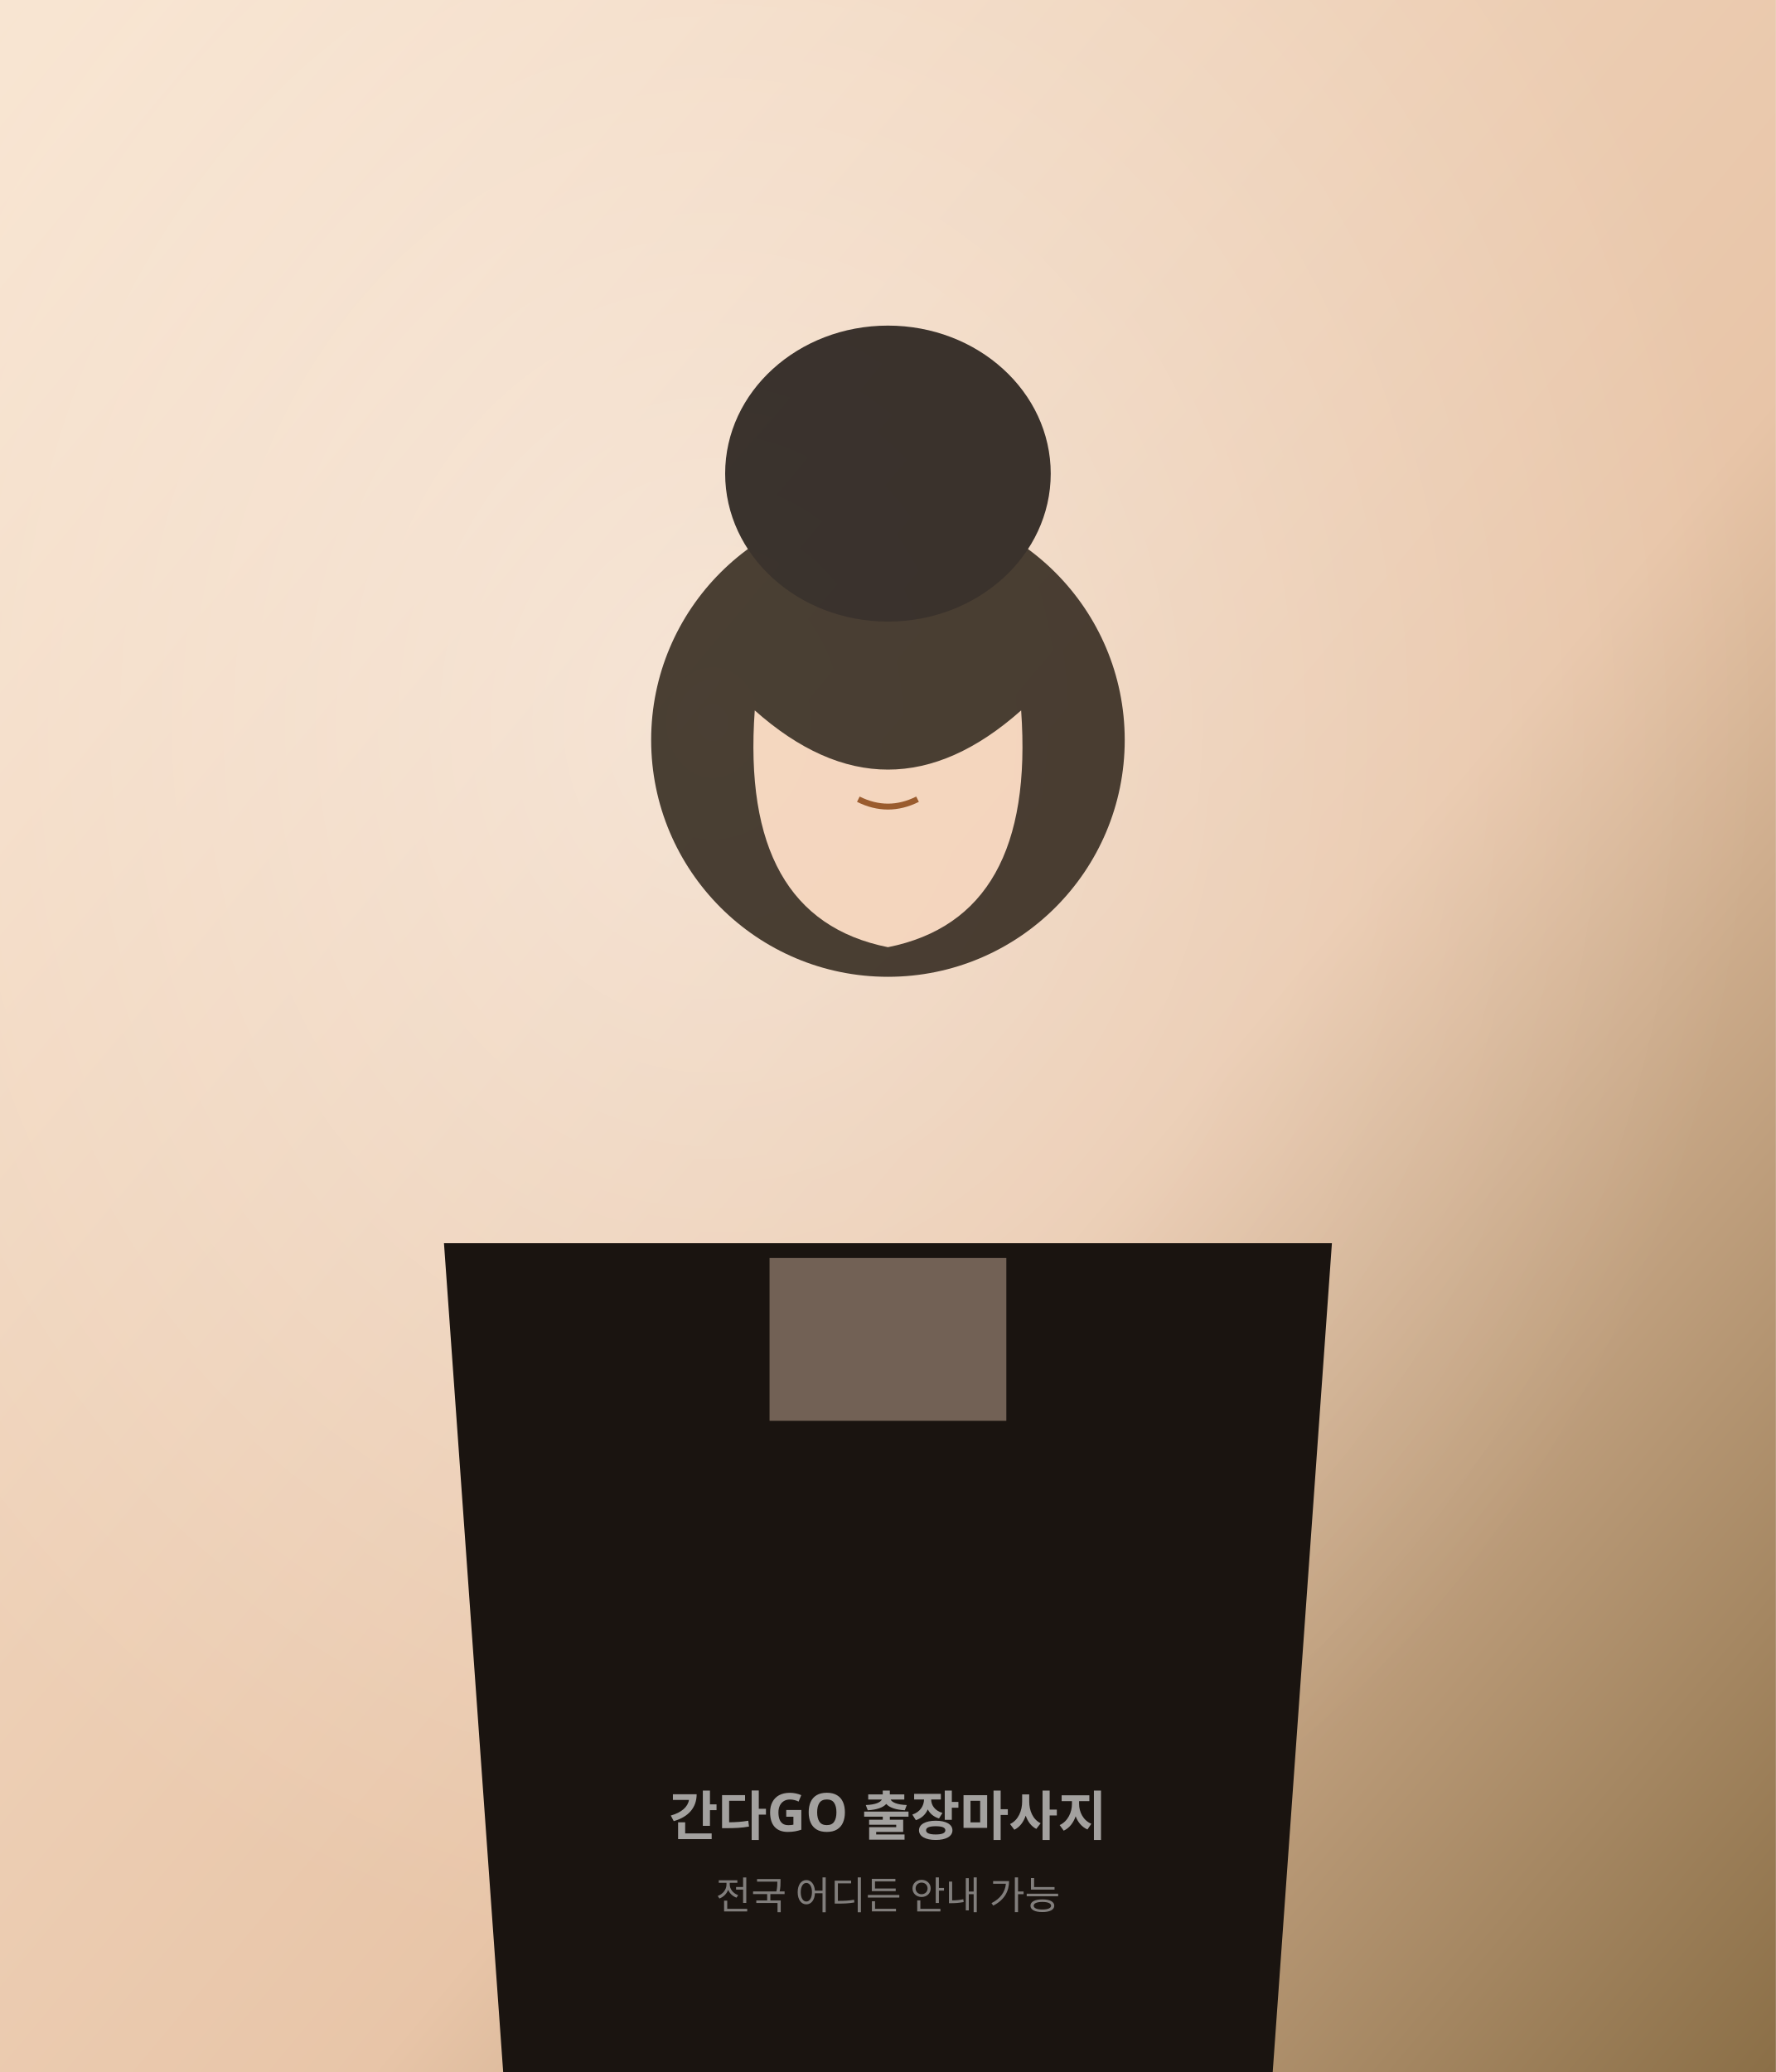
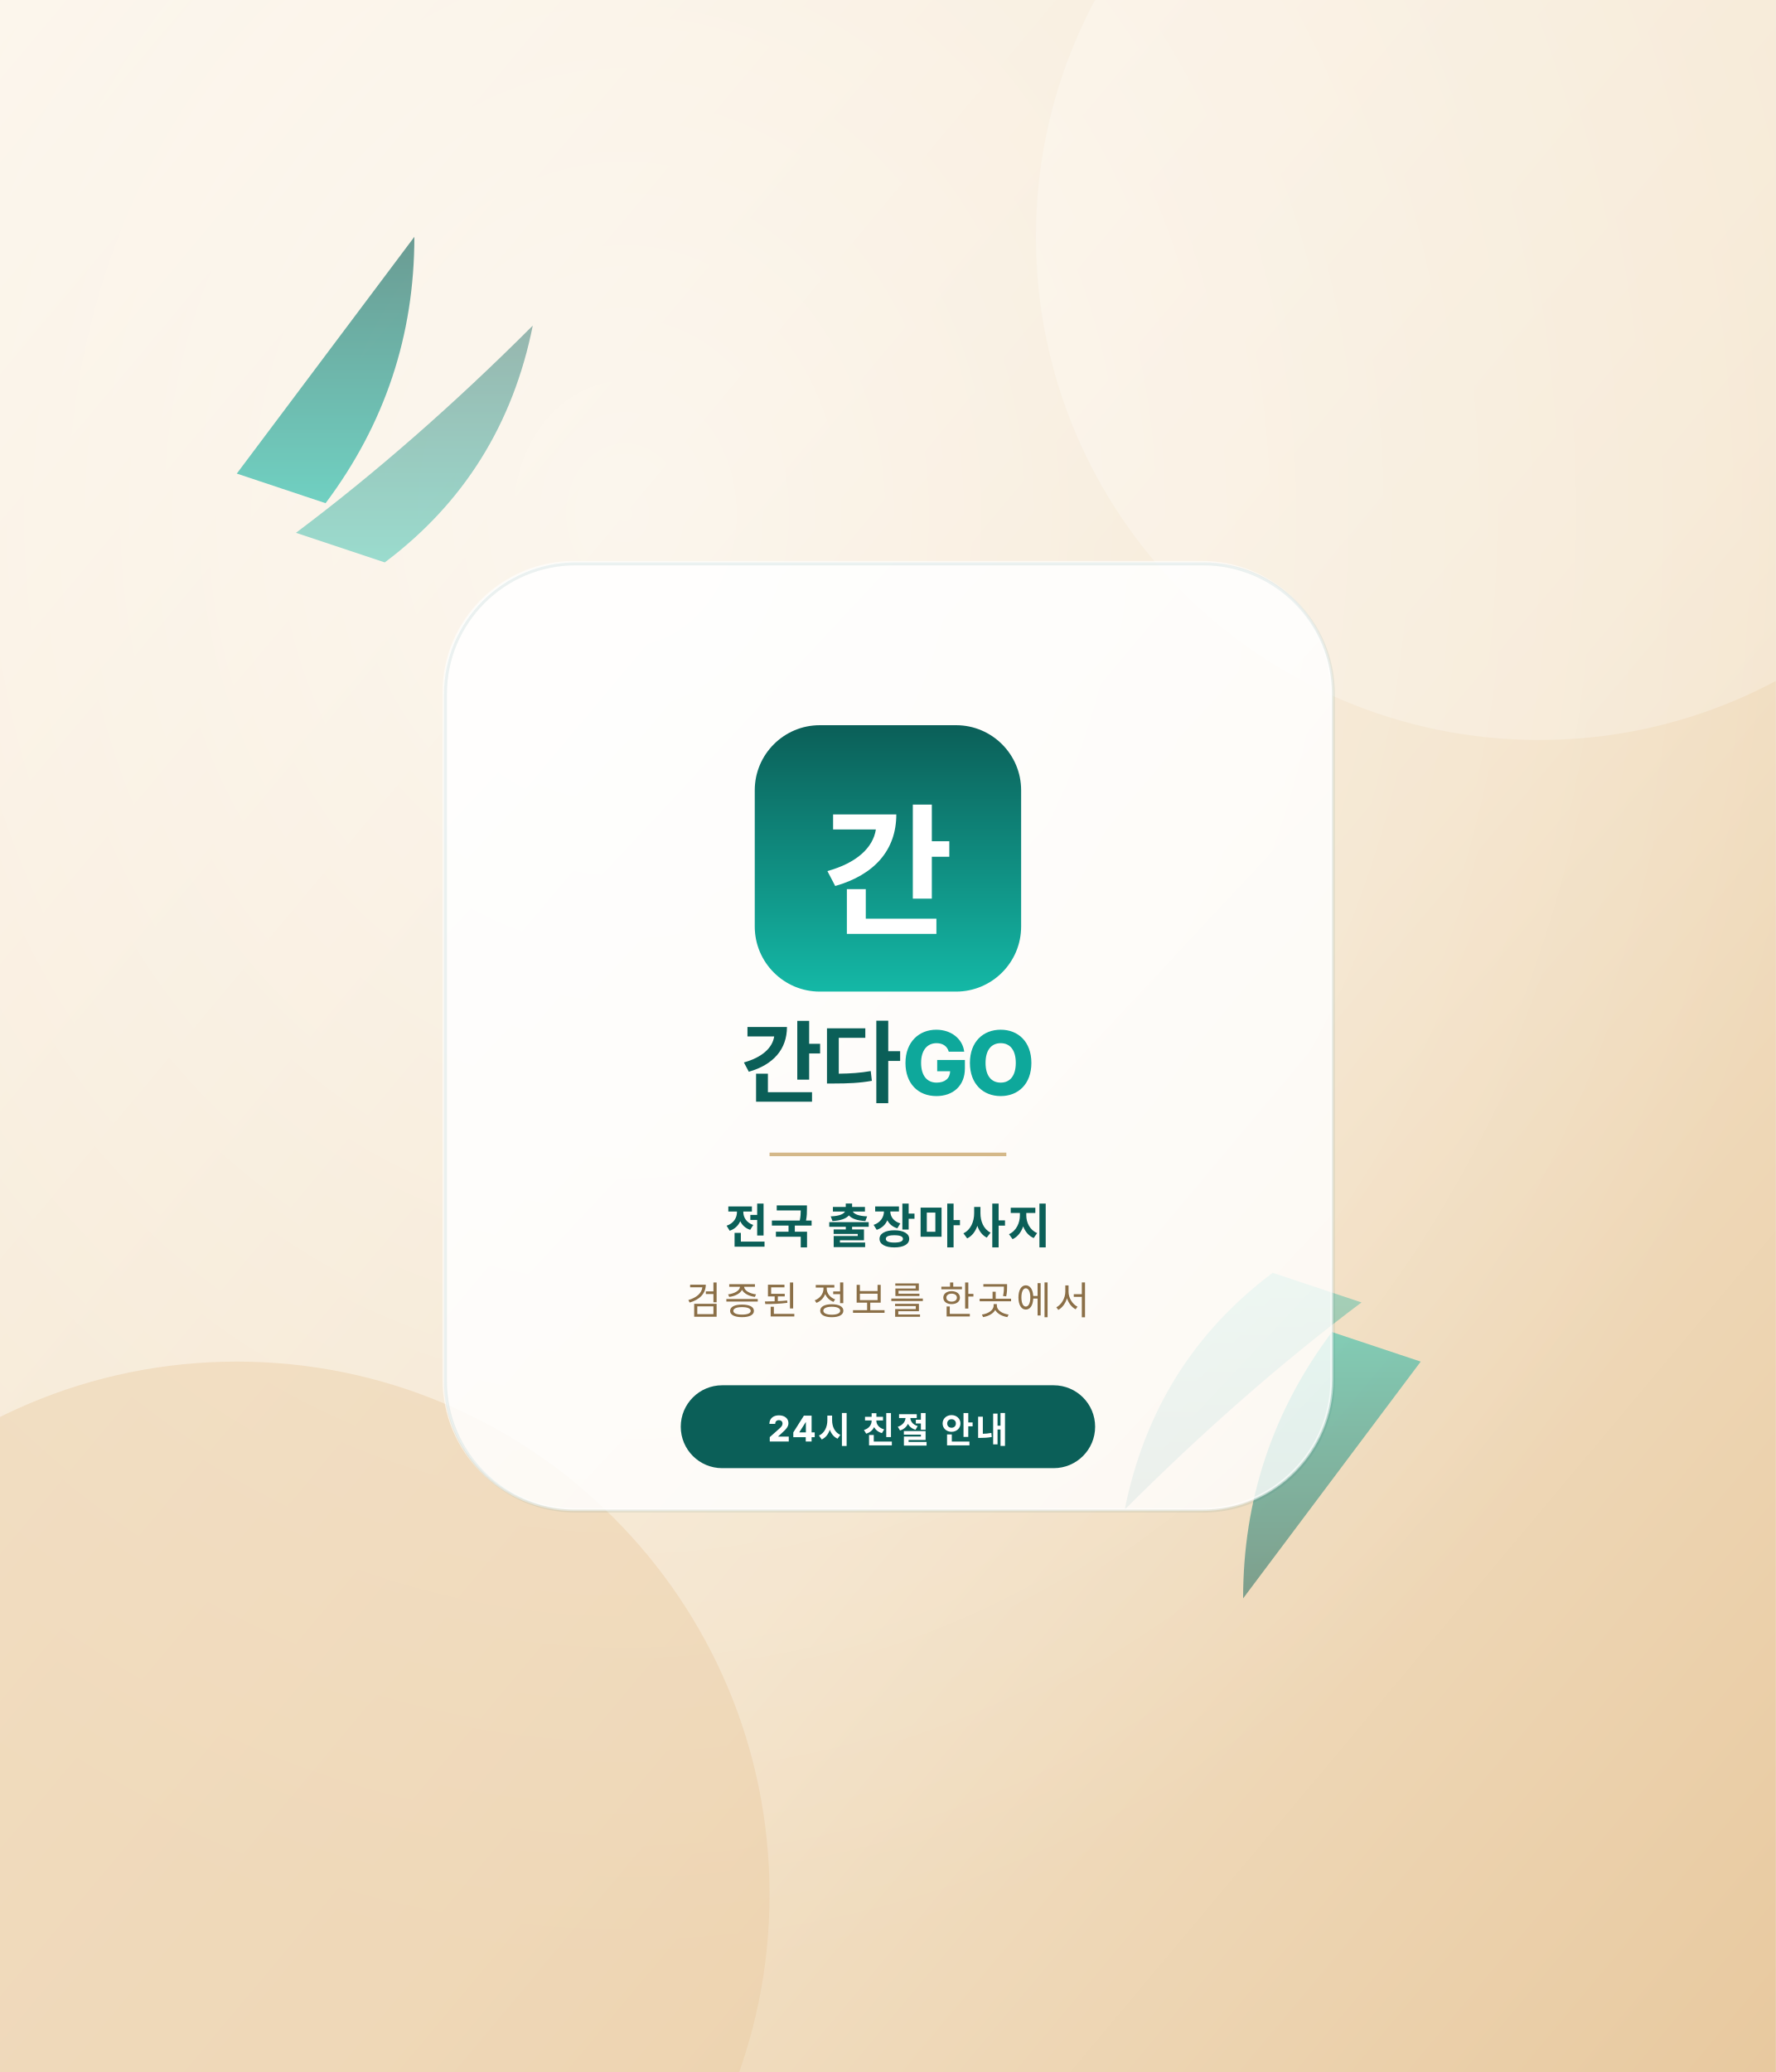
<svg xmlns="http://www.w3.org/2000/svg" viewBox="0 0 600 700" preserveAspectRatio="xMidYMid slice">
  <defs>
    <linearGradient id="bg" x1="0%" y1="0%" x2="100%" y2="100%">
-       <stop offset="0%" stop-color="#F8E4D0" />
-       <stop offset="60%" stop-color="#E8C5A8" />
-       <stop offset="100%" stop-color="#8B6F47" />
+       <stop offset="0%" stop-color="#FBF3E7" />
+       <stop offset="60%" stop-color="#F3E2C8" />
+       <stop offset="100%" stop-color="#E8C99F" />
    </linearGradient>
-     <radialGradient id="light" cx="40%" cy="35%" r="60%">
-       <stop offset="0%" stop-color="rgba(255,255,255,0.4)" />
+     <radialGradient id="light" cx="35%" cy="25%" r="70%">
+       <stop offset="0%" stop-color="rgba(255,255,255,0.55)" />
      <stop offset="100%" stop-color="rgba(255,255,255,0)" />
    </radialGradient>
+     <linearGradient id="leaf" x1="0%" y1="0%" x2="0%" y2="100%">
+       <stop offset="0%" stop-color="#0B5F58" />
+       <stop offset="100%" stop-color="#14B8A6" />
+     </linearGradient>
+     <linearGradient id="card" x1="0%" y1="0%" x2="100%" y2="100%">
+       <stop offset="0%" stop-color="rgba(255,255,255,0.92)" />
+       <stop offset="100%" stop-color="rgba(255,255,255,0.78)" />
+     </linearGradient>
  </defs>
  <rect width="600" height="700" fill="url(#bg)" />
  <rect width="600" height="700" fill="url(#light)" />
-   <g transform="translate(300, 250)" opacity="0.85">
-     <circle cx="0" cy="0" r="80" fill="#2C2218" />
-     <ellipse cx="0" cy="-90" rx="55" ry="50" fill="#1A1410" />
-     <path d="M -45 -10 Q 0 30 45 -10 Q 50 60 0 70 Q -50 60 -45 -10 Z" fill="#F4D5BC" />
-     <circle cx="-18" cy="-5" r="3" fill="#2C2218" />
-     <circle cx="18" cy="-5" r="3" fill="#2C2218" />
-     <path d="M -10 20 Q 0 25 10 20" stroke="#8B4513" stroke-width="2" fill="none" />
+   <circle cx="520" cy="80" r="170" fill="rgba(255,255,255,0.25)" />
+   <circle cx="80" cy="640" r="180" fill="rgba(232,201,159,0.4)" />
+   <g transform="translate(80, 80)" opacity="0.6">
+     <path d="M 0 80 Q 30 40 60 0 Q 60 50 30 90 Z" fill="url(#leaf)" />
+     <path d="M 20 100 Q 60 70 100 30 Q 90 80 50 110 Z" fill="url(#leaf)" opacity="0.7" />
  </g>
-   <g transform="translate(300, 420)">
-     <path d="M -150 0 L 150 0 L 130 280 L -130 280 Z" fill="#1A1410" />
-     <path d="M -40 5 L 40 5 L 40 60 L -40 60 Z" fill="#F4D5BC" opacity="0.4" />
+   <g transform="translate(480, 540) rotate(180)" opacity="0.5">
+     <path d="M 0 80 Q 30 40 60 0 Q 60 50 30 90 Z" fill="url(#leaf)" />
+     <path d="M 20 100 Q 60 70 100 30 Q 90 80 50 110 Z" fill="url(#leaf)" opacity="0.7" />
  </g>
-   <text x="300" y="620" text-anchor="middle" font-family="sans-serif" font-size="18" fill="rgba(255,255,255,0.6)" font-weight="600">간다GO 출장마사지</text>
-   <text x="300" y="645" text-anchor="middle" font-family="sans-serif" font-size="13" fill="rgba(255,255,255,0.45)">전국 어디든 안내 가능</text>
+   <g transform="translate(150, 190)">
+     <rect width="300" height="320" rx="44" fill="url(#card)" stroke="rgba(255,255,255,0.6)" stroke-width="1" />
+     <rect width="300" height="320" rx="44" fill="none" stroke="rgba(11,95,88,0.08)" stroke-width="1" transform="translate(0.5, 0.5)" />
+     <rect x="105" y="55" width="90" height="90" rx="22" fill="url(#leaf)" />
+     <text x="150" y="122" text-anchor="middle" font-family="-apple-system, 'Apple SD Gothic Neo', sans-serif" font-size="48" font-weight="900" fill="#fff">간</text>
+     <text x="150" y="180" text-anchor="middle" font-family="-apple-system, 'Apple SD Gothic Neo', sans-serif" font-size="30" font-weight="800" fill="#0B5F58" letter-spacing="-0.8">간다<tspan fill="#0EA89B">GO</tspan>
+     </text>
+     <line x1="110" y1="200" x2="190" y2="200" stroke="#D4B889" stroke-width="1.2" />
+     <text x="150" y="230" text-anchor="middle" font-family="-apple-system, 'Apple SD Gothic Neo', sans-serif" font-size="16" font-weight="700" fill="#0B5F58" letter-spacing="0.5">전국 출장마사지</text>
+     <text x="150" y="254" text-anchor="middle" font-family="-apple-system, 'Apple SD Gothic Neo', sans-serif" font-size="13" font-weight="500" fill="#8B6F47" letter-spacing="1">검증된 정보를 한곳에서</text>
+     <rect x="80" y="278" width="140" height="28" rx="14" fill="#0B5F58" />
+     <text x="150" y="297" text-anchor="middle" font-family="-apple-system, sans-serif" font-size="12" font-weight="800" fill="#fff" letter-spacing="0.6">24시 친절 안내</text>
+   </g>
</svg>
